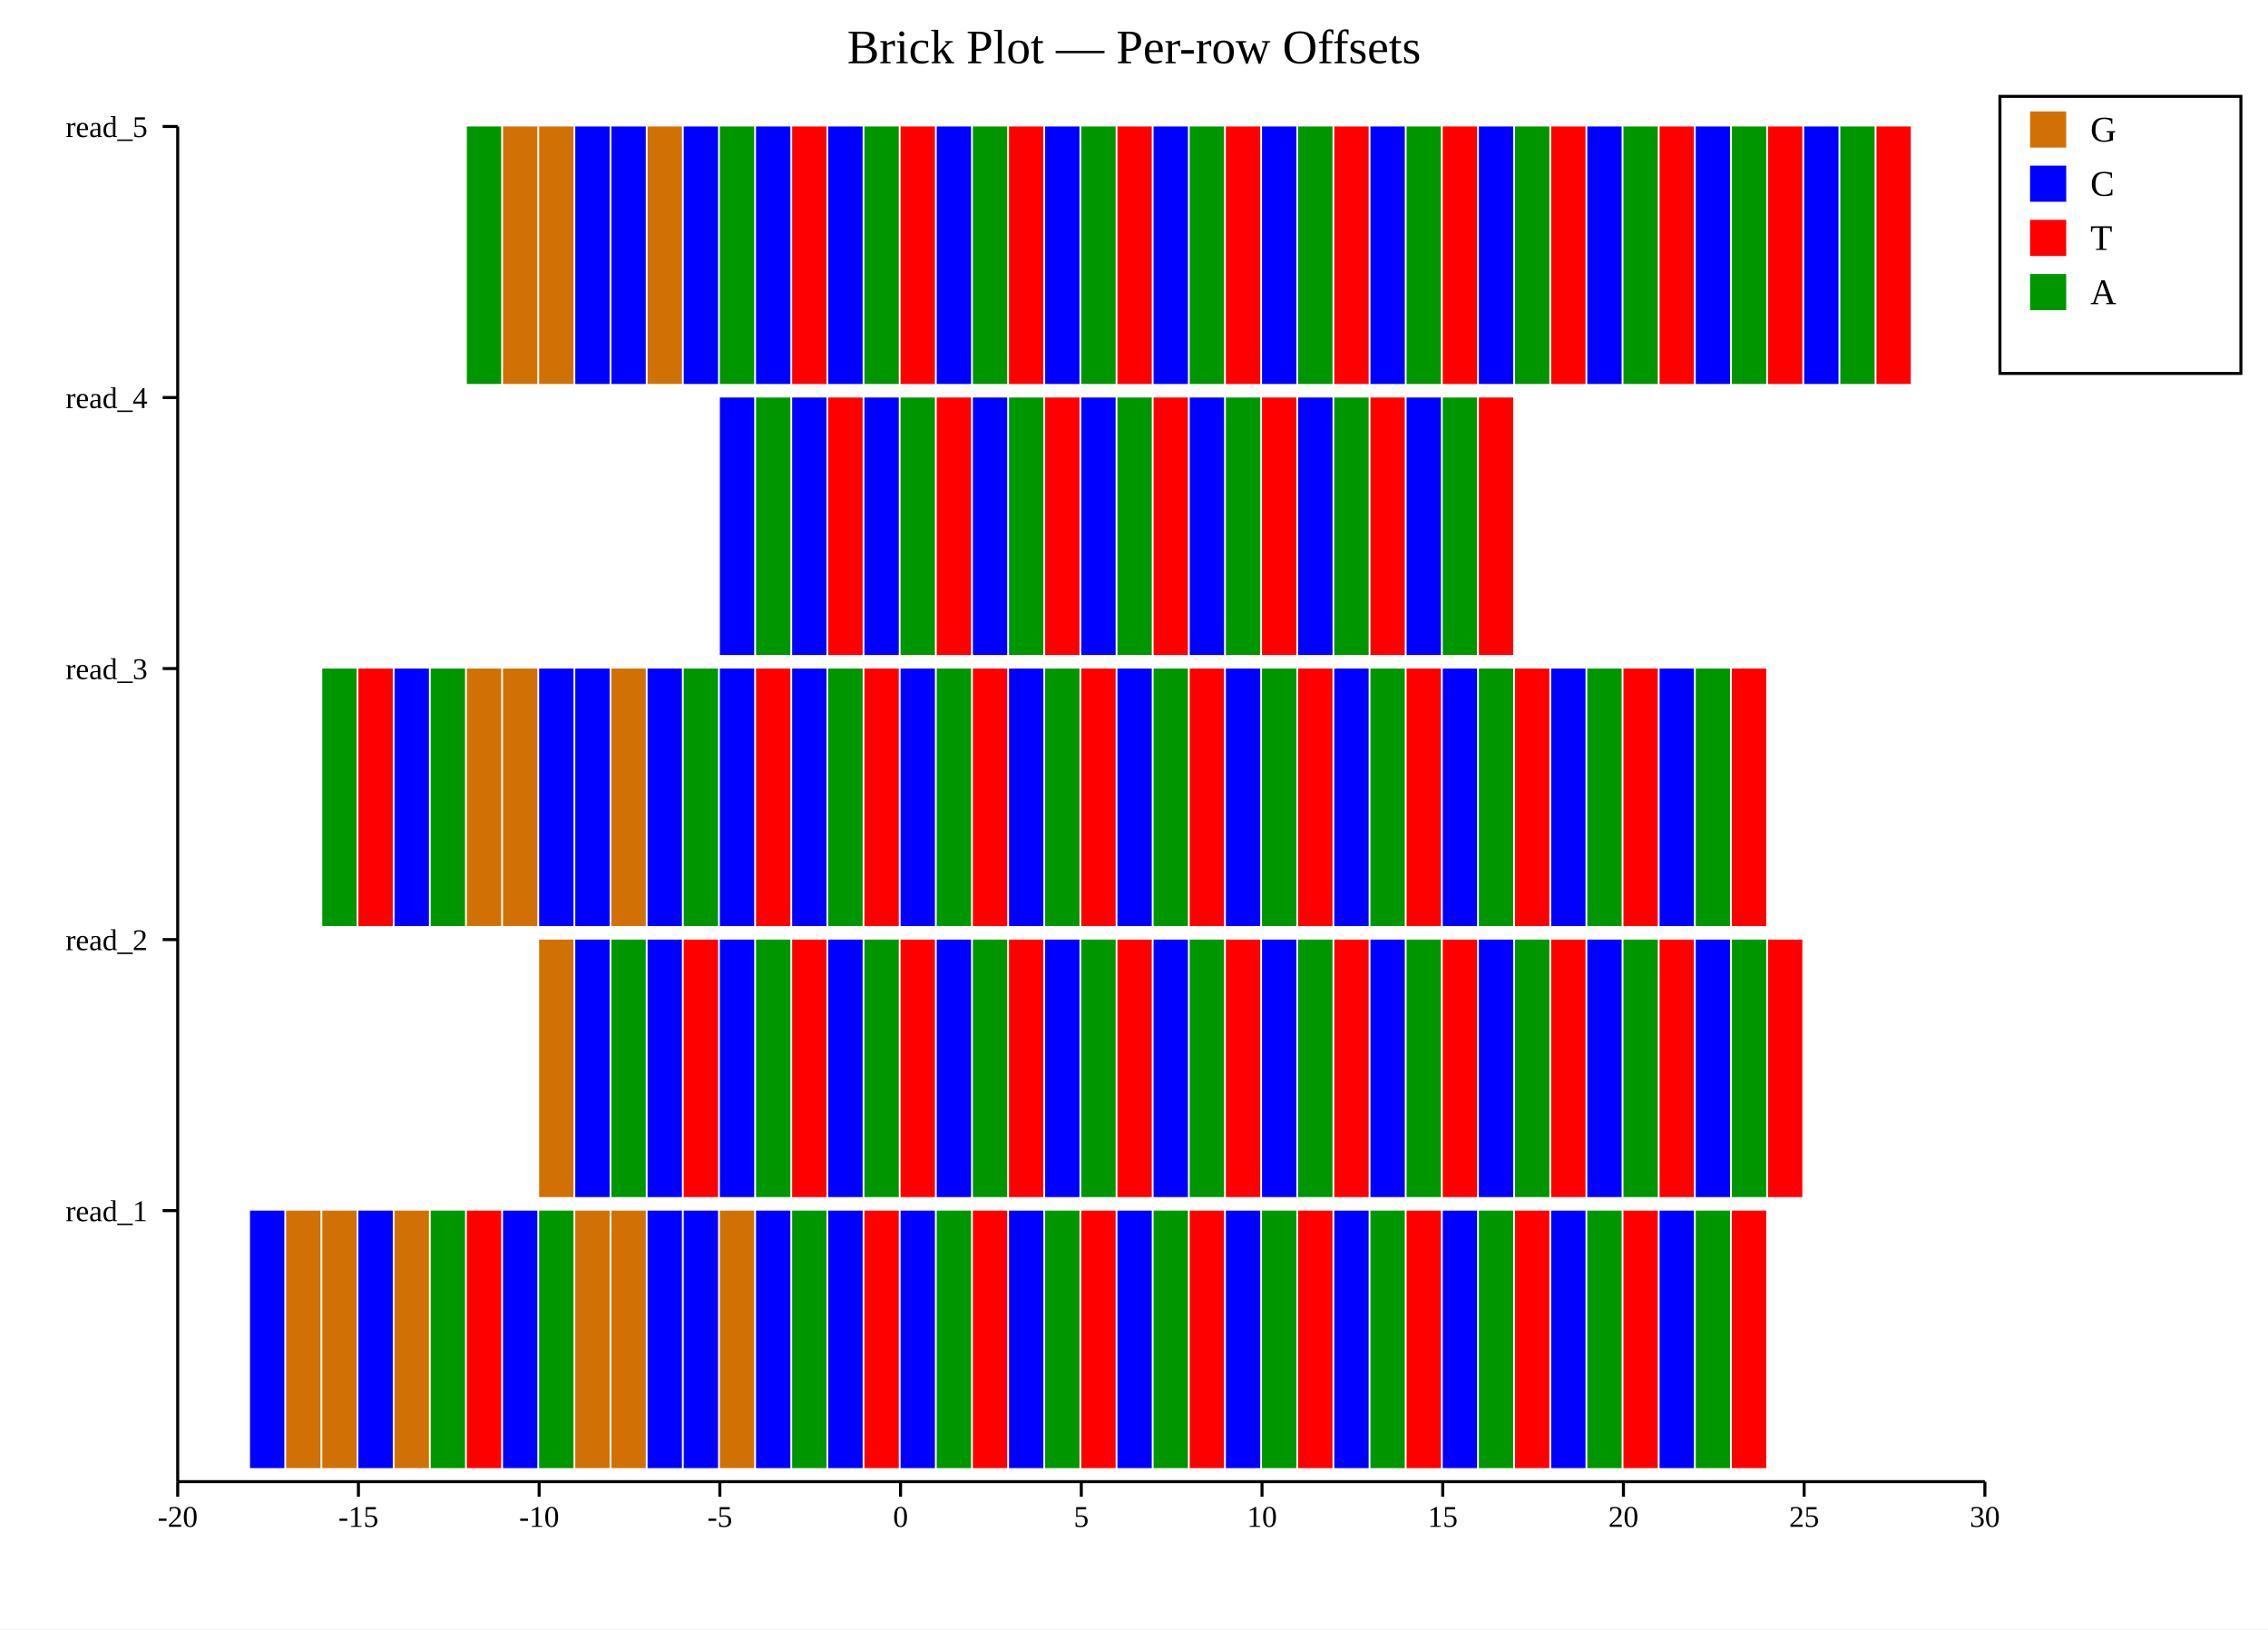
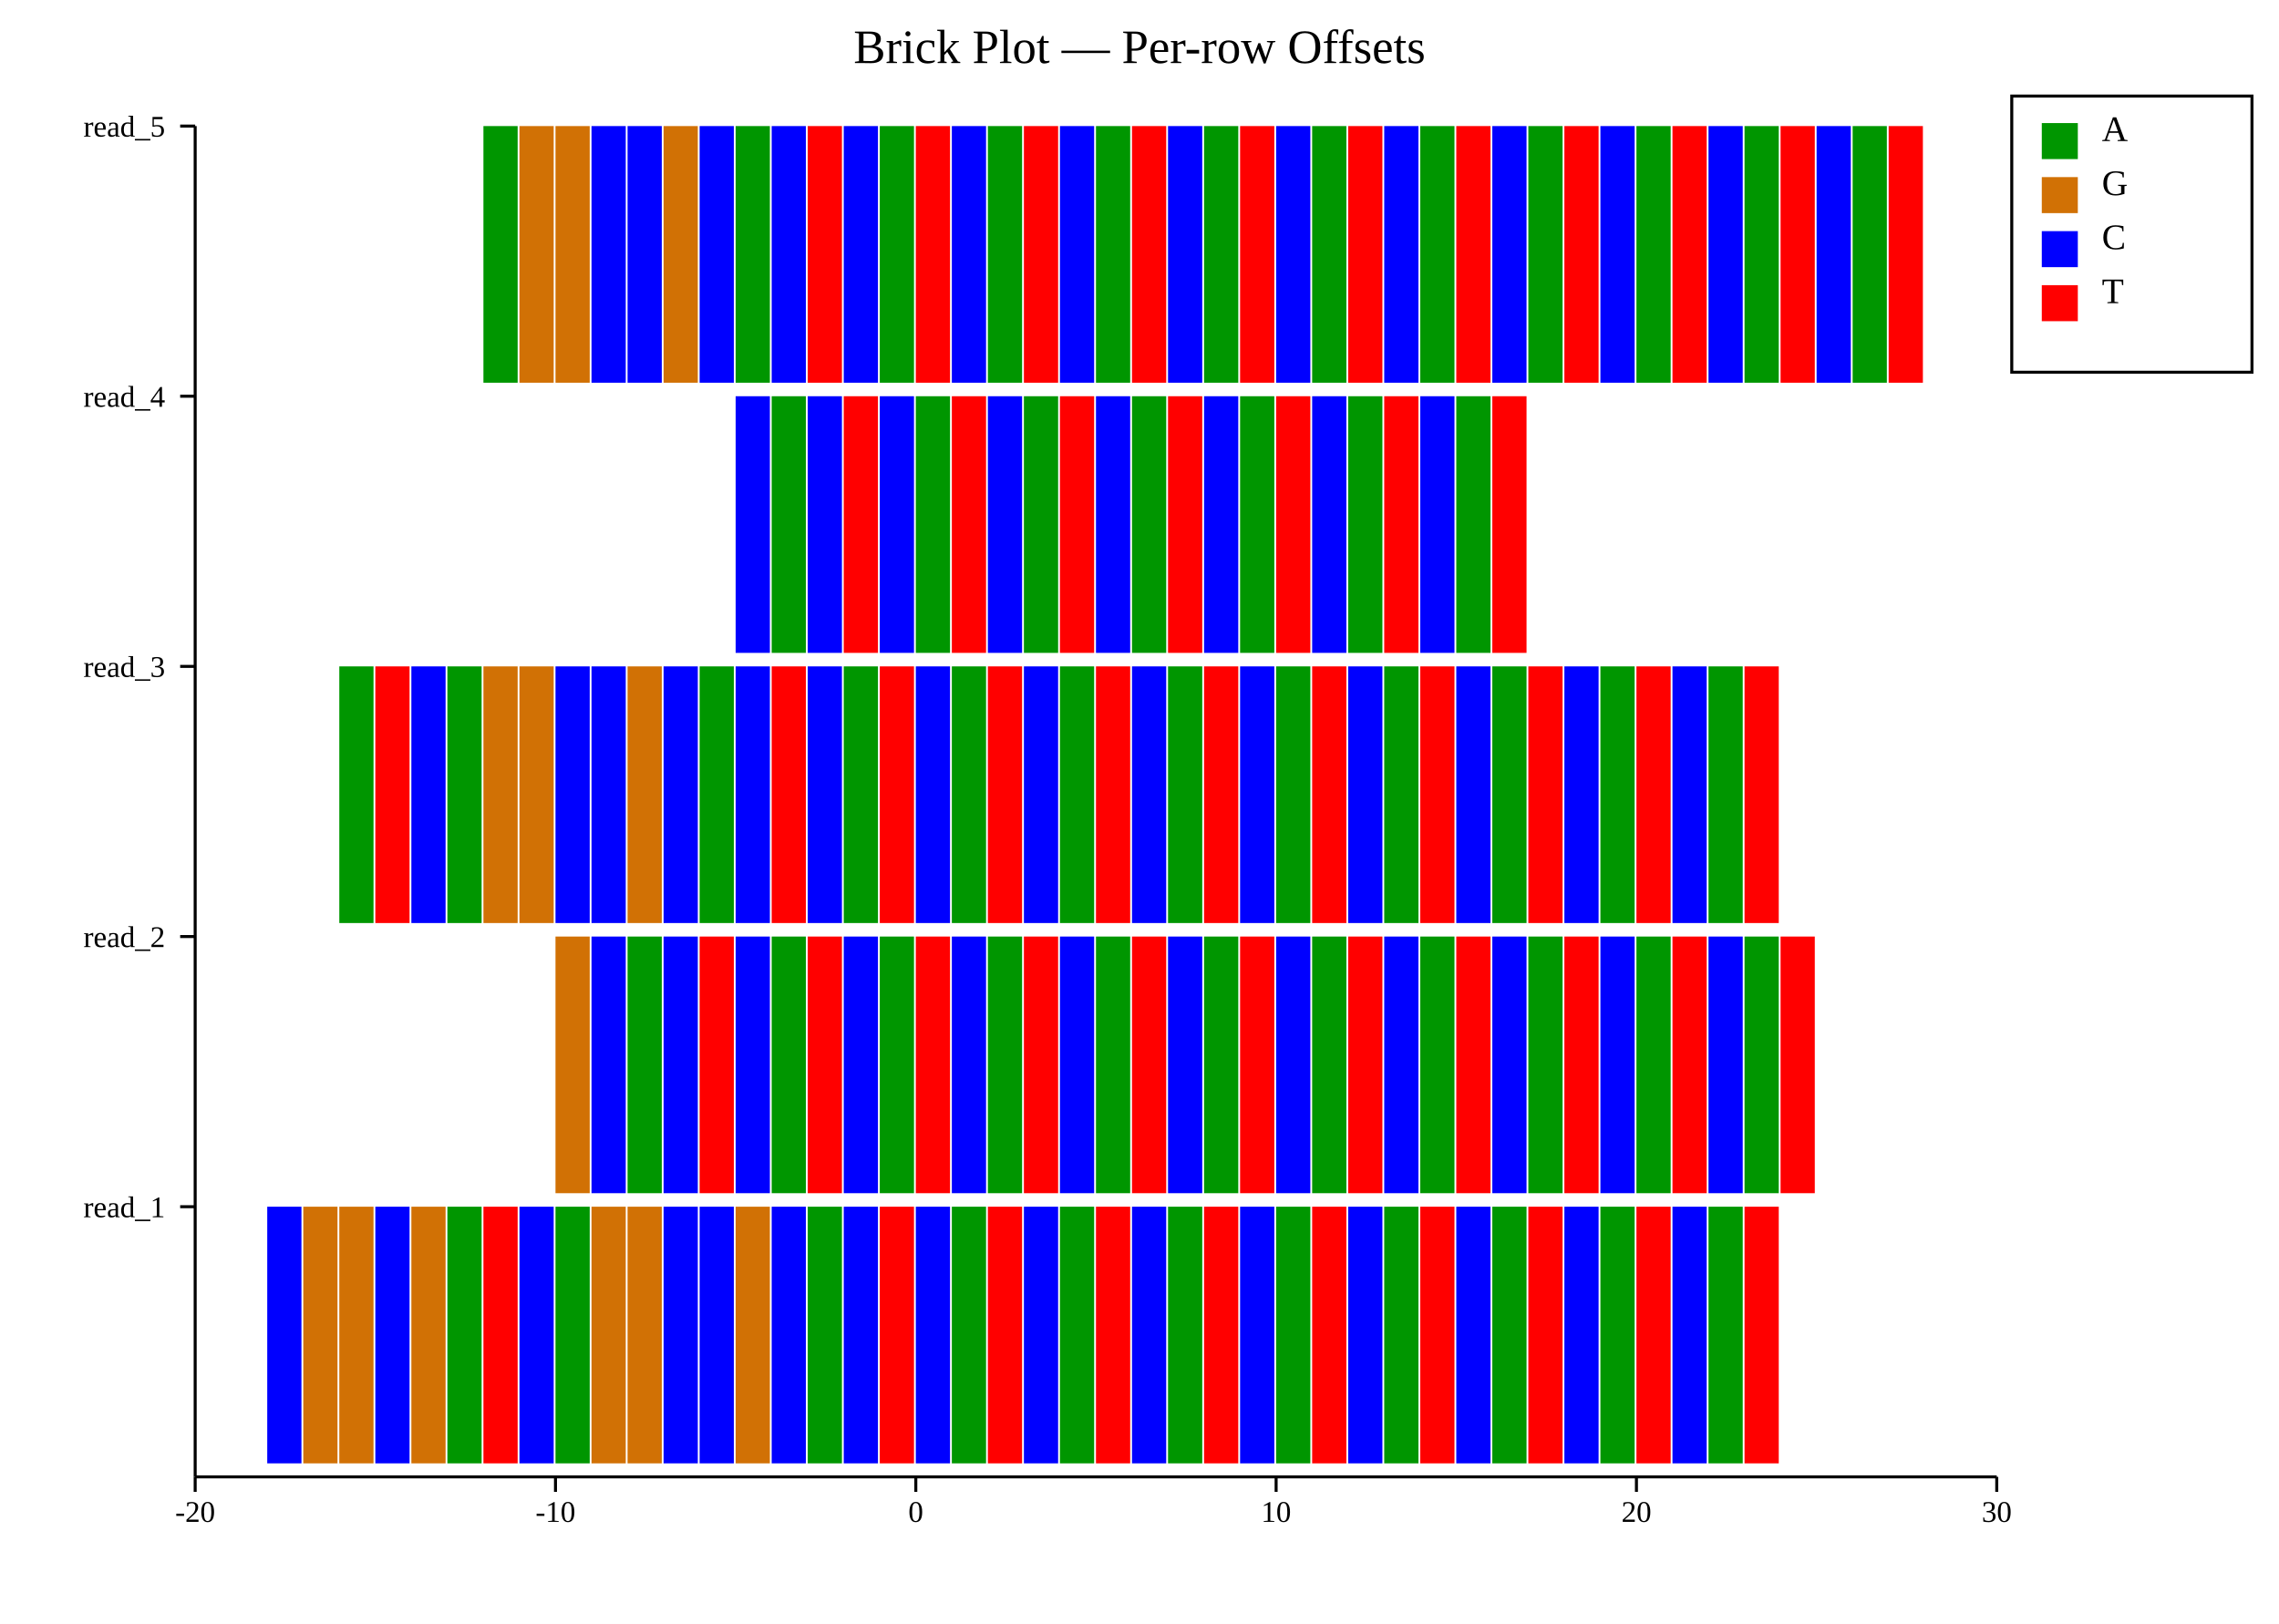
- <svg xmlns="http://www.w3.org/2000/svg" width="753" height="541" fill="black">
+ <svg xmlns="http://www.w3.org/2000/svg" width="759" height="541" fill="black">
  <rect width="100%" height="100%" fill="white" />
-   <line x1="59" y1="492" x2="659" y2="492" stroke="black" stroke-width="1" />
-   <line x1="59" y1="42" x2="59" y2="492" stroke="black" stroke-width="1" />
-   <text x="49" y="405.5" font-size="10" text-anchor="end">read_1</text>
-   <line x1="54" y1="402" x2="59" y2="402" stroke="black" stroke-width="1" />
-   <text x="49" y="315.5" font-size="10" text-anchor="end">read_2</text>
-   <line x1="54" y1="312" x2="59" y2="312" stroke="black" stroke-width="1" />
-   <text x="49" y="225.5" font-size="10" text-anchor="end">read_3</text>
-   <line x1="54" y1="222" x2="59" y2="222" stroke="black" stroke-width="1" />
-   <text x="49" y="135.5" font-size="10" text-anchor="end">read_4</text>
-   <line x1="54" y1="132" x2="59" y2="132" stroke="black" stroke-width="1" />
-   <text x="49" y="45.5" font-size="10" text-anchor="end">read_5</text>
-   <line x1="54" y1="42" x2="59" y2="42" stroke="black" stroke-width="1" />
-   <line x1="59" y1="492" x2="59" y2="497" stroke="black" stroke-width="1" />
-   <text x="59" y="507" font-size="10" text-anchor="middle">-20</text>
-   <line x1="119" y1="492" x2="119" y2="497" stroke="black" stroke-width="1" />
-   <text x="119" y="507" font-size="10" text-anchor="middle">-15</text>
-   <line x1="179" y1="492" x2="179" y2="497" stroke="black" stroke-width="1" />
-   <text x="179" y="507" font-size="10" text-anchor="middle">-10</text>
-   <line x1="239" y1="492" x2="239" y2="497" stroke="black" stroke-width="1" />
-   <text x="239" y="507" font-size="10" text-anchor="middle">-5</text>
-   <line x1="299" y1="492" x2="299" y2="497" stroke="black" stroke-width="1" />
-   <text x="299" y="507" font-size="10" text-anchor="middle">0</text>
-   <line x1="359" y1="492" x2="359" y2="497" stroke="black" stroke-width="1" />
-   <text x="359" y="507" font-size="10" text-anchor="middle">5</text>
-   <line x1="419" y1="492" x2="419" y2="497" stroke="black" stroke-width="1" />
-   <text x="419" y="507" font-size="10" text-anchor="middle">10</text>
-   <line x1="479" y1="492" x2="479" y2="497" stroke="black" stroke-width="1" />
-   <text x="479" y="507" font-size="10" text-anchor="middle">15</text>
-   <line x1="539" y1="492" x2="539" y2="497" stroke="black" stroke-width="1" />
-   <text x="539" y="507" font-size="10" text-anchor="middle">20</text>
-   <line x1="599" y1="492" x2="599" y2="497" stroke="black" stroke-width="1" />
-   <text x="599" y="507" font-size="10" text-anchor="middle">25</text>
-   <line x1="659" y1="492" x2="659" y2="497" stroke="black" stroke-width="1" />
-   <text x="659" y="507" font-size="10" text-anchor="middle">30</text>
-   <text x="376.5" y="21" font-size="16" text-anchor="middle">Brick Plot — Per-row Offsets</text>
-   <rect x="83" y="402" width="11.4" height="85.5" fill="rgb(0,0,255)" />
-   <rect x="95" y="402" width="11.4" height="85.5" fill="rgb(209,113,5)" />
-   <rect x="107" y="402" width="11.4" height="85.5" fill="rgb(209,113,5)" />
-   <rect x="119" y="402" width="11.4" height="85.5" fill="rgb(0,0,255)" />
-   <rect x="131" y="402" width="11.4" height="85.5" fill="rgb(209,113,5)" />
-   <rect x="143" y="402" width="11.4" height="85.5" fill="rgb(0,150,0)" />
-   <rect x="155" y="402" width="11.4" height="85.5" fill="rgb(255,0,0)" />
-   <rect x="167" y="402" width="11.4" height="85.5" fill="rgb(0,0,255)" />
-   <rect x="179" y="402" width="11.4" height="85.5" fill="rgb(0,150,0)" />
-   <rect x="191" y="402" width="11.4" height="85.5" fill="rgb(209,113,5)" />
-   <rect x="203" y="402" width="11.4" height="85.5" fill="rgb(209,113,5)" />
-   <rect x="215" y="402" width="11.4" height="85.5" fill="rgb(0,0,255)" />
-   <rect x="227" y="402" width="11.4" height="85.5" fill="rgb(0,0,255)" />
-   <rect x="239" y="402" width="11.4" height="85.5" fill="rgb(209,113,5)" />
-   <rect x="251" y="402" width="11.4" height="85.5" fill="rgb(0,0,255)" />
-   <rect x="263" y="402" width="11.4" height="85.5" fill="rgb(0,150,0)" />
-   <rect x="275" y="402" width="11.4" height="85.5" fill="rgb(0,0,255)" />
-   <rect x="287" y="402" width="11.4" height="85.5" fill="rgb(255,0,0)" />
-   <rect x="299" y="402" width="11.4" height="85.5" fill="rgb(0,0,255)" />
-   <rect x="311" y="402" width="11.4" height="85.5" fill="rgb(0,150,0)" />
-   <rect x="323" y="402" width="11.4" height="85.5" fill="rgb(255,0,0)" />
-   <rect x="335" y="402" width="11.4" height="85.5" fill="rgb(0,0,255)" />
-   <rect x="347" y="402" width="11.4" height="85.5" fill="rgb(0,150,0)" />
-   <rect x="359" y="402" width="11.4" height="85.5" fill="rgb(255,0,0)" />
-   <rect x="371" y="402" width="11.4" height="85.5" fill="rgb(0,0,255)" />
-   <rect x="383" y="402" width="11.4" height="85.5" fill="rgb(0,150,0)" />
-   <rect x="395" y="402" width="11.4" height="85.5" fill="rgb(255,0,0)" />
-   <rect x="407" y="402" width="11.4" height="85.5" fill="rgb(0,0,255)" />
-   <rect x="419" y="402" width="11.4" height="85.5" fill="rgb(0,150,0)" />
-   <rect x="431" y="402" width="11.4" height="85.5" fill="rgb(255,0,0)" />
-   <rect x="443" y="402" width="11.4" height="85.5" fill="rgb(0,0,255)" />
-   <rect x="455" y="402" width="11.4" height="85.5" fill="rgb(0,150,0)" />
-   <rect x="467" y="402" width="11.4" height="85.5" fill="rgb(255,0,0)" />
-   <rect x="479" y="402" width="11.4" height="85.5" fill="rgb(0,0,255)" />
-   <rect x="491" y="402" width="11.4" height="85.5" fill="rgb(0,150,0)" />
-   <rect x="503" y="402" width="11.4" height="85.5" fill="rgb(255,0,0)" />
-   <rect x="515" y="402" width="11.4" height="85.5" fill="rgb(0,0,255)" />
-   <rect x="527" y="402" width="11.4" height="85.5" fill="rgb(0,150,0)" />
-   <rect x="539" y="402" width="11.4" height="85.5" fill="rgb(255,0,0)" />
-   <rect x="551" y="402" width="11.4" height="85.5" fill="rgb(0,0,255)" />
-   <rect x="563" y="402" width="11.4" height="85.5" fill="rgb(0,150,0)" />
-   <rect x="575" y="402" width="11.4" height="85.5" fill="rgb(255,0,0)" />
-   <rect x="179" y="312" width="11.4" height="85.5" fill="rgb(209,113,5)" />
-   <rect x="191" y="312" width="11.4" height="85.5" fill="rgb(0,0,255)" />
-   <rect x="203" y="312" width="11.4" height="85.5" fill="rgb(0,150,0)" />
-   <rect x="215" y="312" width="11.4" height="85.5" fill="rgb(0,0,255)" />
-   <rect x="227" y="312" width="11.4" height="85.5" fill="rgb(255,0,0)" />
-   <rect x="239" y="312" width="11.4" height="85.5" fill="rgb(0,0,255)" />
-   <rect x="251" y="312" width="11.4" height="85.5" fill="rgb(0,150,0)" />
-   <rect x="263" y="312" width="11.4" height="85.5" fill="rgb(255,0,0)" />
-   <rect x="275" y="312" width="11.4" height="85.5" fill="rgb(0,0,255)" />
-   <rect x="287" y="312" width="11.4" height="85.5" fill="rgb(0,150,0)" />
-   <rect x="299" y="312" width="11.4" height="85.5" fill="rgb(255,0,0)" />
-   <rect x="311" y="312" width="11.4" height="85.5" fill="rgb(0,0,255)" />
-   <rect x="323" y="312" width="11.4" height="85.5" fill="rgb(0,150,0)" />
-   <rect x="335" y="312" width="11.4" height="85.5" fill="rgb(255,0,0)" />
-   <rect x="347" y="312" width="11.4" height="85.5" fill="rgb(0,0,255)" />
-   <rect x="359" y="312" width="11.4" height="85.5" fill="rgb(0,150,0)" />
-   <rect x="371" y="312" width="11.4" height="85.5" fill="rgb(255,0,0)" />
-   <rect x="383" y="312" width="11.4" height="85.5" fill="rgb(0,0,255)" />
-   <rect x="395" y="312" width="11.4" height="85.5" fill="rgb(0,150,0)" />
-   <rect x="407" y="312" width="11.4" height="85.5" fill="rgb(255,0,0)" />
-   <rect x="419" y="312" width="11.4" height="85.5" fill="rgb(0,0,255)" />
-   <rect x="431" y="312" width="11.4" height="85.5" fill="rgb(0,150,0)" />
-   <rect x="443" y="312" width="11.4" height="85.5" fill="rgb(255,0,0)" />
-   <rect x="455" y="312" width="11.4" height="85.5" fill="rgb(0,0,255)" />
-   <rect x="467" y="312" width="11.4" height="85.5" fill="rgb(0,150,0)" />
-   <rect x="479" y="312" width="11.4" height="85.5" fill="rgb(255,0,0)" />
-   <rect x="491" y="312" width="11.4" height="85.5" fill="rgb(0,0,255)" />
-   <rect x="503" y="312" width="11.4" height="85.5" fill="rgb(0,150,0)" />
-   <rect x="515" y="312" width="11.4" height="85.5" fill="rgb(255,0,0)" />
-   <rect x="527" y="312" width="11.4" height="85.5" fill="rgb(0,0,255)" />
-   <rect x="539" y="312" width="11.4" height="85.5" fill="rgb(0,150,0)" />
-   <rect x="551" y="312" width="11.4" height="85.5" fill="rgb(255,0,0)" />
-   <rect x="563" y="312" width="11.4" height="85.5" fill="rgb(0,0,255)" />
-   <rect x="575" y="312" width="11.4" height="85.5" fill="rgb(0,150,0)" />
-   <rect x="587" y="312" width="11.4" height="85.5" fill="rgb(255,0,0)" />
-   <rect x="107" y="222" width="11.4" height="85.5" fill="rgb(0,150,0)" />
-   <rect x="119" y="222" width="11.4" height="85.5" fill="rgb(255,0,0)" />
-   <rect x="131" y="222" width="11.4" height="85.5" fill="rgb(0,0,255)" />
-   <rect x="143" y="222" width="11.4" height="85.5" fill="rgb(0,150,0)" />
-   <rect x="155" y="222" width="11.4" height="85.5" fill="rgb(209,113,5)" />
-   <rect x="167" y="222" width="11.4" height="85.5" fill="rgb(209,113,5)" />
-   <rect x="179" y="222" width="11.4" height="85.5" fill="rgb(0,0,255)" />
-   <rect x="191" y="222" width="11.4" height="85.5" fill="rgb(0,0,255)" />
-   <rect x="203" y="222" width="11.4" height="85.5" fill="rgb(209,113,5)" />
-   <rect x="215" y="222" width="11.4" height="85.5" fill="rgb(0,0,255)" />
-   <rect x="227" y="222" width="11.4" height="85.5" fill="rgb(0,150,0)" />
-   <rect x="239" y="222" width="11.4" height="85.5" fill="rgb(0,0,255)" />
-   <rect x="251" y="222" width="11.4" height="85.5" fill="rgb(255,0,0)" />
-   <rect x="263" y="222" width="11.4" height="85.5" fill="rgb(0,0,255)" />
-   <rect x="275" y="222" width="11.4" height="85.5" fill="rgb(0,150,0)" />
-   <rect x="287" y="222" width="11.4" height="85.5" fill="rgb(255,0,0)" />
-   <rect x="299" y="222" width="11.4" height="85.5" fill="rgb(0,0,255)" />
-   <rect x="311" y="222" width="11.4" height="85.5" fill="rgb(0,150,0)" />
-   <rect x="323" y="222" width="11.4" height="85.5" fill="rgb(255,0,0)" />
-   <rect x="335" y="222" width="11.4" height="85.5" fill="rgb(0,0,255)" />
-   <rect x="347" y="222" width="11.4" height="85.5" fill="rgb(0,150,0)" />
-   <rect x="359" y="222" width="11.4" height="85.5" fill="rgb(255,0,0)" />
-   <rect x="371" y="222" width="11.4" height="85.5" fill="rgb(0,0,255)" />
-   <rect x="383" y="222" width="11.4" height="85.5" fill="rgb(0,150,0)" />
-   <rect x="395" y="222" width="11.4" height="85.5" fill="rgb(255,0,0)" />
-   <rect x="407" y="222" width="11.4" height="85.5" fill="rgb(0,0,255)" />
-   <rect x="419" y="222" width="11.4" height="85.5" fill="rgb(0,150,0)" />
-   <rect x="431" y="222" width="11.4" height="85.5" fill="rgb(255,0,0)" />
-   <rect x="443" y="222" width="11.4" height="85.5" fill="rgb(0,0,255)" />
-   <rect x="455" y="222" width="11.4" height="85.5" fill="rgb(0,150,0)" />
-   <rect x="467" y="222" width="11.4" height="85.5" fill="rgb(255,0,0)" />
-   <rect x="479" y="222" width="11.4" height="85.5" fill="rgb(0,0,255)" />
-   <rect x="491" y="222" width="11.4" height="85.5" fill="rgb(0,150,0)" />
-   <rect x="503" y="222" width="11.4" height="85.5" fill="rgb(255,0,0)" />
-   <rect x="515" y="222" width="11.4" height="85.5" fill="rgb(0,0,255)" />
-   <rect x="527" y="222" width="11.4" height="85.5" fill="rgb(0,150,0)" />
-   <rect x="539" y="222" width="11.4" height="85.5" fill="rgb(255,0,0)" />
-   <rect x="551" y="222" width="11.4" height="85.5" fill="rgb(0,0,255)" />
-   <rect x="563" y="222" width="11.4" height="85.5" fill="rgb(0,150,0)" />
-   <rect x="575" y="222" width="11.4" height="85.5" fill="rgb(255,0,0)" />
-   <rect x="239" y="132" width="11.4" height="85.5" fill="rgb(0,0,255)" />
-   <rect x="251" y="132" width="11.4" height="85.5" fill="rgb(0,150,0)" />
-   <rect x="263" y="132" width="11.4" height="85.5" fill="rgb(0,0,255)" />
-   <rect x="275" y="132" width="11.4" height="85.5" fill="rgb(255,0,0)" />
-   <rect x="287" y="132" width="11.4" height="85.5" fill="rgb(0,0,255)" />
-   <rect x="299" y="132" width="11.4" height="85.5" fill="rgb(0,150,0)" />
-   <rect x="311" y="132" width="11.4" height="85.5" fill="rgb(255,0,0)" />
-   <rect x="323" y="132" width="11.4" height="85.5" fill="rgb(0,0,255)" />
-   <rect x="335" y="132" width="11.4" height="85.5" fill="rgb(0,150,0)" />
-   <rect x="347" y="132" width="11.4" height="85.5" fill="rgb(255,0,0)" />
-   <rect x="359" y="132" width="11.4" height="85.5" fill="rgb(0,0,255)" />
-   <rect x="371" y="132" width="11.4" height="85.5" fill="rgb(0,150,0)" />
-   <rect x="383" y="132" width="11.4" height="85.5" fill="rgb(255,0,0)" />
-   <rect x="395" y="132" width="11.4" height="85.5" fill="rgb(0,0,255)" />
-   <rect x="407" y="132" width="11.4" height="85.5" fill="rgb(0,150,0)" />
-   <rect x="419" y="132" width="11.4" height="85.5" fill="rgb(255,0,0)" />
-   <rect x="431" y="132" width="11.4" height="85.5" fill="rgb(0,0,255)" />
-   <rect x="443" y="132" width="11.4" height="85.5" fill="rgb(0,150,0)" />
-   <rect x="455" y="132" width="11.4" height="85.5" fill="rgb(255,0,0)" />
-   <rect x="467" y="132" width="11.4" height="85.5" fill="rgb(0,0,255)" />
-   <rect x="479" y="132" width="11.4" height="85.5" fill="rgb(0,150,0)" />
-   <rect x="491" y="132" width="11.4" height="85.5" fill="rgb(255,0,0)" />
-   <rect x="155" y="42" width="11.4" height="85.5" fill="rgb(0,150,0)" />
-   <rect x="167" y="42" width="11.4" height="85.5" fill="rgb(209,113,5)" />
-   <rect x="179" y="42" width="11.4" height="85.5" fill="rgb(209,113,5)" />
-   <rect x="191" y="42" width="11.4" height="85.5" fill="rgb(0,0,255)" />
-   <rect x="203" y="42" width="11.4" height="85.5" fill="rgb(0,0,255)" />
-   <rect x="215" y="42" width="11.4" height="85.5" fill="rgb(209,113,5)" />
-   <rect x="227" y="42" width="11.4" height="85.5" fill="rgb(0,0,255)" />
-   <rect x="239" y="42" width="11.4" height="85.5" fill="rgb(0,150,0)" />
-   <rect x="251" y="42" width="11.4" height="85.5" fill="rgb(0,0,255)" />
-   <rect x="263" y="42" width="11.4" height="85.5" fill="rgb(255,0,0)" />
-   <rect x="275" y="42" width="11.4" height="85.5" fill="rgb(0,0,255)" />
-   <rect x="287" y="42" width="11.4" height="85.5" fill="rgb(0,150,0)" />
-   <rect x="299" y="42" width="11.4" height="85.5" fill="rgb(255,0,0)" />
-   <rect x="311" y="42" width="11.4" height="85.5" fill="rgb(0,0,255)" />
-   <rect x="323" y="42" width="11.4" height="85.5" fill="rgb(0,150,0)" />
-   <rect x="335" y="42" width="11.4" height="85.5" fill="rgb(255,0,0)" />
-   <rect x="347" y="42" width="11.4" height="85.5" fill="rgb(0,0,255)" />
-   <rect x="359" y="42" width="11.4" height="85.5" fill="rgb(0,150,0)" />
-   <rect x="371" y="42" width="11.4" height="85.5" fill="rgb(255,0,0)" />
-   <rect x="383" y="42" width="11.4" height="85.5" fill="rgb(0,0,255)" />
-   <rect x="395" y="42" width="11.4" height="85.5" fill="rgb(0,150,0)" />
-   <rect x="407" y="42" width="11.4" height="85.5" fill="rgb(255,0,0)" />
-   <rect x="419" y="42" width="11.4" height="85.5" fill="rgb(0,0,255)" />
-   <rect x="431" y="42" width="11.4" height="85.5" fill="rgb(0,150,0)" />
-   <rect x="443" y="42" width="11.4" height="85.5" fill="rgb(255,0,0)" />
-   <rect x="455" y="42" width="11.4" height="85.5" fill="rgb(0,0,255)" />
-   <rect x="467" y="42" width="11.4" height="85.5" fill="rgb(0,150,0)" />
-   <rect x="479" y="42" width="11.4" height="85.5" fill="rgb(255,0,0)" />
-   <rect x="491" y="42" width="11.4" height="85.5" fill="rgb(0,0,255)" />
-   <rect x="503" y="42" width="11.4" height="85.5" fill="rgb(0,150,0)" />
-   <rect x="515" y="42" width="11.4" height="85.5" fill="rgb(255,0,0)" />
-   <rect x="527" y="42" width="11.4" height="85.5" fill="rgb(0,0,255)" />
-   <rect x="539" y="42" width="11.4" height="85.5" fill="rgb(0,150,0)" />
-   <rect x="551" y="42" width="11.4" height="85.5" fill="rgb(255,0,0)" />
-   <rect x="563" y="42" width="11.4" height="85.5" fill="rgb(0,0,255)" />
-   <rect x="575" y="42" width="11.4" height="85.5" fill="rgb(0,150,0)" />
-   <rect x="587" y="42" width="11.4" height="85.5" fill="rgb(255,0,0)" />
-   <rect x="599" y="42" width="11.4" height="85.5" fill="rgb(0,0,255)" />
-   <rect x="611" y="42" width="11.4" height="85.5" fill="rgb(0,150,0)" />
-   <rect x="623" y="42" width="11.4" height="85.5" fill="rgb(255,0,0)" />
-   <rect x="664" y="32" width="80" height="92" fill="white" />
-   <rect x="664" y="32" width="80" height="92" fill="none" stroke="black" stroke-width="1" />
-   <text x="694" y="47" font-size="12" text-anchor="start">G</text>
-   <rect x="674" y="37" width="12" height="12" fill="rgb(209,113,5)" />
-   <text x="694" y="65" font-size="12" text-anchor="start">C</text>
-   <rect x="674" y="55" width="12" height="12" fill="rgb(0,0,255)" />
-   <text x="694" y="83" font-size="12" text-anchor="start">T</text>
-   <rect x="674" y="73" width="12" height="12" fill="rgb(255,0,0)" />
-   <text x="694" y="101" font-size="12" text-anchor="start">A</text>
-   <rect x="674" y="91" width="12" height="12" fill="rgb(0,150,0)" />
+   <line x1="65" y1="492" x2="665" y2="492" stroke="black" stroke-width="1" />
+   <line x1="65" y1="42" x2="65" y2="492" stroke="black" stroke-width="1" />
+   <text x="55" y="405.5" font-size="10" text-anchor="end">read_1</text>
+   <line x1="60" y1="402" x2="65" y2="402" stroke="black" stroke-width="1" />
+   <text x="55" y="315.5" font-size="10" text-anchor="end">read_2</text>
+   <line x1="60" y1="312" x2="65" y2="312" stroke="black" stroke-width="1" />
+   <text x="55" y="225.5" font-size="10" text-anchor="end">read_3</text>
+   <line x1="60" y1="222" x2="65" y2="222" stroke="black" stroke-width="1" />
+   <text x="55" y="135.5" font-size="10" text-anchor="end">read_4</text>
+   <line x1="60" y1="132" x2="65" y2="132" stroke="black" stroke-width="1" />
+   <text x="55" y="45.5" font-size="10" text-anchor="end">read_5</text>
+   <line x1="60" y1="42" x2="65" y2="42" stroke="black" stroke-width="1" />
+   <line x1="65" y1="492" x2="65" y2="497" stroke="black" stroke-width="1" />
+   <text x="65" y="507" font-size="10" text-anchor="middle">-20</text>
+   <line x1="185" y1="492" x2="185" y2="497" stroke="black" stroke-width="1" />
+   <text x="185" y="507" font-size="10" text-anchor="middle">-10</text>
+   <line x1="305" y1="492" x2="305" y2="497" stroke="black" stroke-width="1" />
+   <text x="305" y="507" font-size="10" text-anchor="middle">0</text>
+   <line x1="425" y1="492" x2="425" y2="497" stroke="black" stroke-width="1" />
+   <text x="425" y="507" font-size="10" text-anchor="middle">10</text>
+   <line x1="545" y1="492" x2="545" y2="497" stroke="black" stroke-width="1" />
+   <text x="545" y="507" font-size="10" text-anchor="middle">20</text>
+   <line x1="665" y1="492" x2="665" y2="497" stroke="black" stroke-width="1" />
+   <text x="665" y="507" font-size="10" text-anchor="middle">30</text>
+   <text x="379.5" y="21" font-size="16" text-anchor="middle">Brick Plot — Per-row Offsets</text>
+   <rect x="89" y="402" width="11.4" height="85.5" fill="rgb(0,0,255)" />
+   <rect x="101" y="402" width="11.4" height="85.5" fill="rgb(209,113,5)" />
+   <rect x="113" y="402" width="11.4" height="85.5" fill="rgb(209,113,5)" />
+   <rect x="125" y="402" width="11.4" height="85.5" fill="rgb(0,0,255)" />
+   <rect x="137" y="402" width="11.4" height="85.5" fill="rgb(209,113,5)" />
+   <rect x="149" y="402" width="11.4" height="85.5" fill="rgb(0,150,0)" />
+   <rect x="161" y="402" width="11.4" height="85.5" fill="rgb(255,0,0)" />
+   <rect x="173" y="402" width="11.4" height="85.5" fill="rgb(0,0,255)" />
+   <rect x="185" y="402" width="11.4" height="85.5" fill="rgb(0,150,0)" />
+   <rect x="197" y="402" width="11.4" height="85.5" fill="rgb(209,113,5)" />
+   <rect x="209" y="402" width="11.4" height="85.5" fill="rgb(209,113,5)" />
+   <rect x="221" y="402" width="11.4" height="85.5" fill="rgb(0,0,255)" />
+   <rect x="233" y="402" width="11.4" height="85.5" fill="rgb(0,0,255)" />
+   <rect x="245" y="402" width="11.4" height="85.5" fill="rgb(209,113,5)" />
+   <rect x="257" y="402" width="11.4" height="85.5" fill="rgb(0,0,255)" />
+   <rect x="269" y="402" width="11.4" height="85.5" fill="rgb(0,150,0)" />
+   <rect x="281" y="402" width="11.4" height="85.5" fill="rgb(0,0,255)" />
+   <rect x="293" y="402" width="11.4" height="85.5" fill="rgb(255,0,0)" />
+   <rect x="305" y="402" width="11.4" height="85.5" fill="rgb(0,0,255)" />
+   <rect x="317" y="402" width="11.4" height="85.5" fill="rgb(0,150,0)" />
+   <rect x="329" y="402" width="11.4" height="85.5" fill="rgb(255,0,0)" />
+   <rect x="341" y="402" width="11.4" height="85.5" fill="rgb(0,0,255)" />
+   <rect x="353" y="402" width="11.4" height="85.5" fill="rgb(0,150,0)" />
+   <rect x="365" y="402" width="11.4" height="85.5" fill="rgb(255,0,0)" />
+   <rect x="377" y="402" width="11.4" height="85.5" fill="rgb(0,0,255)" />
+   <rect x="389" y="402" width="11.4" height="85.5" fill="rgb(0,150,0)" />
+   <rect x="401" y="402" width="11.4" height="85.5" fill="rgb(255,0,0)" />
+   <rect x="413" y="402" width="11.4" height="85.5" fill="rgb(0,0,255)" />
+   <rect x="425" y="402" width="11.4" height="85.5" fill="rgb(0,150,0)" />
+   <rect x="437" y="402" width="11.4" height="85.5" fill="rgb(255,0,0)" />
+   <rect x="449" y="402" width="11.4" height="85.5" fill="rgb(0,0,255)" />
+   <rect x="461" y="402" width="11.4" height="85.5" fill="rgb(0,150,0)" />
+   <rect x="473" y="402" width="11.4" height="85.5" fill="rgb(255,0,0)" />
+   <rect x="485" y="402" width="11.4" height="85.5" fill="rgb(0,0,255)" />
+   <rect x="497" y="402" width="11.4" height="85.5" fill="rgb(0,150,0)" />
+   <rect x="509" y="402" width="11.4" height="85.5" fill="rgb(255,0,0)" />
+   <rect x="521" y="402" width="11.4" height="85.5" fill="rgb(0,0,255)" />
+   <rect x="533" y="402" width="11.4" height="85.5" fill="rgb(0,150,0)" />
+   <rect x="545" y="402" width="11.4" height="85.5" fill="rgb(255,0,0)" />
+   <rect x="557" y="402" width="11.4" height="85.5" fill="rgb(0,0,255)" />
+   <rect x="569" y="402" width="11.4" height="85.5" fill="rgb(0,150,0)" />
+   <rect x="581" y="402" width="11.4" height="85.5" fill="rgb(255,0,0)" />
+   <rect x="185" y="312" width="11.4" height="85.5" fill="rgb(209,113,5)" />
+   <rect x="197" y="312" width="11.4" height="85.5" fill="rgb(0,0,255)" />
+   <rect x="209" y="312" width="11.4" height="85.5" fill="rgb(0,150,0)" />
+   <rect x="221" y="312" width="11.4" height="85.5" fill="rgb(0,0,255)" />
+   <rect x="233" y="312" width="11.4" height="85.5" fill="rgb(255,0,0)" />
+   <rect x="245" y="312" width="11.4" height="85.5" fill="rgb(0,0,255)" />
+   <rect x="257" y="312" width="11.4" height="85.5" fill="rgb(0,150,0)" />
+   <rect x="269" y="312" width="11.4" height="85.5" fill="rgb(255,0,0)" />
+   <rect x="281" y="312" width="11.4" height="85.5" fill="rgb(0,0,255)" />
+   <rect x="293" y="312" width="11.4" height="85.5" fill="rgb(0,150,0)" />
+   <rect x="305" y="312" width="11.4" height="85.5" fill="rgb(255,0,0)" />
+   <rect x="317" y="312" width="11.4" height="85.5" fill="rgb(0,0,255)" />
+   <rect x="329" y="312" width="11.4" height="85.5" fill="rgb(0,150,0)" />
+   <rect x="341" y="312" width="11.4" height="85.5" fill="rgb(255,0,0)" />
+   <rect x="353" y="312" width="11.4" height="85.5" fill="rgb(0,0,255)" />
+   <rect x="365" y="312" width="11.4" height="85.5" fill="rgb(0,150,0)" />
+   <rect x="377" y="312" width="11.4" height="85.5" fill="rgb(255,0,0)" />
+   <rect x="389" y="312" width="11.4" height="85.5" fill="rgb(0,0,255)" />
+   <rect x="401" y="312" width="11.4" height="85.5" fill="rgb(0,150,0)" />
+   <rect x="413" y="312" width="11.4" height="85.5" fill="rgb(255,0,0)" />
+   <rect x="425" y="312" width="11.4" height="85.5" fill="rgb(0,0,255)" />
+   <rect x="437" y="312" width="11.4" height="85.5" fill="rgb(0,150,0)" />
+   <rect x="449" y="312" width="11.4" height="85.5" fill="rgb(255,0,0)" />
+   <rect x="461" y="312" width="11.4" height="85.5" fill="rgb(0,0,255)" />
+   <rect x="473" y="312" width="11.4" height="85.5" fill="rgb(0,150,0)" />
+   <rect x="485" y="312" width="11.4" height="85.5" fill="rgb(255,0,0)" />
+   <rect x="497" y="312" width="11.4" height="85.5" fill="rgb(0,0,255)" />
+   <rect x="509" y="312" width="11.4" height="85.5" fill="rgb(0,150,0)" />
+   <rect x="521" y="312" width="11.4" height="85.5" fill="rgb(255,0,0)" />
+   <rect x="533" y="312" width="11.4" height="85.5" fill="rgb(0,0,255)" />
+   <rect x="545" y="312" width="11.4" height="85.5" fill="rgb(0,150,0)" />
+   <rect x="557" y="312" width="11.4" height="85.5" fill="rgb(255,0,0)" />
+   <rect x="569" y="312" width="11.4" height="85.5" fill="rgb(0,0,255)" />
+   <rect x="581" y="312" width="11.4" height="85.5" fill="rgb(0,150,0)" />
+   <rect x="593" y="312" width="11.4" height="85.5" fill="rgb(255,0,0)" />
+   <rect x="113" y="222" width="11.4" height="85.5" fill="rgb(0,150,0)" />
+   <rect x="125" y="222" width="11.4" height="85.5" fill="rgb(255,0,0)" />
+   <rect x="137" y="222" width="11.4" height="85.5" fill="rgb(0,0,255)" />
+   <rect x="149" y="222" width="11.4" height="85.5" fill="rgb(0,150,0)" />
+   <rect x="161" y="222" width="11.4" height="85.5" fill="rgb(209,113,5)" />
+   <rect x="173" y="222" width="11.4" height="85.5" fill="rgb(209,113,5)" />
+   <rect x="185" y="222" width="11.4" height="85.5" fill="rgb(0,0,255)" />
+   <rect x="197" y="222" width="11.4" height="85.5" fill="rgb(0,0,255)" />
+   <rect x="209" y="222" width="11.4" height="85.5" fill="rgb(209,113,5)" />
+   <rect x="221" y="222" width="11.4" height="85.5" fill="rgb(0,0,255)" />
+   <rect x="233" y="222" width="11.4" height="85.5" fill="rgb(0,150,0)" />
+   <rect x="245" y="222" width="11.4" height="85.5" fill="rgb(0,0,255)" />
+   <rect x="257" y="222" width="11.4" height="85.5" fill="rgb(255,0,0)" />
+   <rect x="269" y="222" width="11.4" height="85.5" fill="rgb(0,0,255)" />
+   <rect x="281" y="222" width="11.4" height="85.5" fill="rgb(0,150,0)" />
+   <rect x="293" y="222" width="11.4" height="85.5" fill="rgb(255,0,0)" />
+   <rect x="305" y="222" width="11.4" height="85.5" fill="rgb(0,0,255)" />
+   <rect x="317" y="222" width="11.4" height="85.5" fill="rgb(0,150,0)" />
+   <rect x="329" y="222" width="11.4" height="85.5" fill="rgb(255,0,0)" />
+   <rect x="341" y="222" width="11.4" height="85.5" fill="rgb(0,0,255)" />
+   <rect x="353" y="222" width="11.4" height="85.5" fill="rgb(0,150,0)" />
+   <rect x="365" y="222" width="11.4" height="85.5" fill="rgb(255,0,0)" />
+   <rect x="377" y="222" width="11.4" height="85.5" fill="rgb(0,0,255)" />
+   <rect x="389" y="222" width="11.4" height="85.5" fill="rgb(0,150,0)" />
+   <rect x="401" y="222" width="11.4" height="85.5" fill="rgb(255,0,0)" />
+   <rect x="413" y="222" width="11.4" height="85.5" fill="rgb(0,0,255)" />
+   <rect x="425" y="222" width="11.4" height="85.5" fill="rgb(0,150,0)" />
+   <rect x="437" y="222" width="11.4" height="85.5" fill="rgb(255,0,0)" />
+   <rect x="449" y="222" width="11.4" height="85.5" fill="rgb(0,0,255)" />
+   <rect x="461" y="222" width="11.4" height="85.5" fill="rgb(0,150,0)" />
+   <rect x="473" y="222" width="11.4" height="85.5" fill="rgb(255,0,0)" />
+   <rect x="485" y="222" width="11.4" height="85.5" fill="rgb(0,0,255)" />
+   <rect x="497" y="222" width="11.4" height="85.5" fill="rgb(0,150,0)" />
+   <rect x="509" y="222" width="11.4" height="85.5" fill="rgb(255,0,0)" />
+   <rect x="521" y="222" width="11.4" height="85.5" fill="rgb(0,0,255)" />
+   <rect x="533" y="222" width="11.4" height="85.5" fill="rgb(0,150,0)" />
+   <rect x="545" y="222" width="11.4" height="85.5" fill="rgb(255,0,0)" />
+   <rect x="557" y="222" width="11.4" height="85.5" fill="rgb(0,0,255)" />
+   <rect x="569" y="222" width="11.4" height="85.5" fill="rgb(0,150,0)" />
+   <rect x="581" y="222" width="11.4" height="85.5" fill="rgb(255,0,0)" />
+   <rect x="245" y="132" width="11.4" height="85.5" fill="rgb(0,0,255)" />
+   <rect x="257" y="132" width="11.4" height="85.5" fill="rgb(0,150,0)" />
+   <rect x="269" y="132" width="11.4" height="85.5" fill="rgb(0,0,255)" />
+   <rect x="281" y="132" width="11.4" height="85.5" fill="rgb(255,0,0)" />
+   <rect x="293" y="132" width="11.4" height="85.5" fill="rgb(0,0,255)" />
+   <rect x="305" y="132" width="11.4" height="85.5" fill="rgb(0,150,0)" />
+   <rect x="317" y="132" width="11.4" height="85.5" fill="rgb(255,0,0)" />
+   <rect x="329" y="132" width="11.4" height="85.5" fill="rgb(0,0,255)" />
+   <rect x="341" y="132" width="11.4" height="85.5" fill="rgb(0,150,0)" />
+   <rect x="353" y="132" width="11.4" height="85.5" fill="rgb(255,0,0)" />
+   <rect x="365" y="132" width="11.4" height="85.5" fill="rgb(0,0,255)" />
+   <rect x="377" y="132" width="11.4" height="85.5" fill="rgb(0,150,0)" />
+   <rect x="389" y="132" width="11.4" height="85.5" fill="rgb(255,0,0)" />
+   <rect x="401" y="132" width="11.4" height="85.5" fill="rgb(0,0,255)" />
+   <rect x="413" y="132" width="11.4" height="85.5" fill="rgb(0,150,0)" />
+   <rect x="425" y="132" width="11.4" height="85.5" fill="rgb(255,0,0)" />
+   <rect x="437" y="132" width="11.4" height="85.5" fill="rgb(0,0,255)" />
+   <rect x="449" y="132" width="11.4" height="85.5" fill="rgb(0,150,0)" />
+   <rect x="461" y="132" width="11.4" height="85.5" fill="rgb(255,0,0)" />
+   <rect x="473" y="132" width="11.4" height="85.5" fill="rgb(0,0,255)" />
+   <rect x="485" y="132" width="11.4" height="85.5" fill="rgb(0,150,0)" />
+   <rect x="497" y="132" width="11.4" height="85.5" fill="rgb(255,0,0)" />
+   <rect x="161" y="42" width="11.4" height="85.5" fill="rgb(0,150,0)" />
+   <rect x="173" y="42" width="11.4" height="85.5" fill="rgb(209,113,5)" />
+   <rect x="185" y="42" width="11.4" height="85.5" fill="rgb(209,113,5)" />
+   <rect x="197" y="42" width="11.4" height="85.5" fill="rgb(0,0,255)" />
+   <rect x="209" y="42" width="11.4" height="85.5" fill="rgb(0,0,255)" />
+   <rect x="221" y="42" width="11.4" height="85.5" fill="rgb(209,113,5)" />
+   <rect x="233" y="42" width="11.4" height="85.5" fill="rgb(0,0,255)" />
+   <rect x="245" y="42" width="11.4" height="85.5" fill="rgb(0,150,0)" />
+   <rect x="257" y="42" width="11.4" height="85.5" fill="rgb(0,0,255)" />
+   <rect x="269" y="42" width="11.4" height="85.5" fill="rgb(255,0,0)" />
+   <rect x="281" y="42" width="11.4" height="85.5" fill="rgb(0,0,255)" />
+   <rect x="293" y="42" width="11.4" height="85.5" fill="rgb(0,150,0)" />
+   <rect x="305" y="42" width="11.4" height="85.5" fill="rgb(255,0,0)" />
+   <rect x="317" y="42" width="11.4" height="85.5" fill="rgb(0,0,255)" />
+   <rect x="329" y="42" width="11.4" height="85.5" fill="rgb(0,150,0)" />
+   <rect x="341" y="42" width="11.4" height="85.5" fill="rgb(255,0,0)" />
+   <rect x="353" y="42" width="11.4" height="85.5" fill="rgb(0,0,255)" />
+   <rect x="365" y="42" width="11.4" height="85.5" fill="rgb(0,150,0)" />
+   <rect x="377" y="42" width="11.4" height="85.5" fill="rgb(255,0,0)" />
+   <rect x="389" y="42" width="11.4" height="85.5" fill="rgb(0,0,255)" />
+   <rect x="401" y="42" width="11.4" height="85.5" fill="rgb(0,150,0)" />
+   <rect x="413" y="42" width="11.4" height="85.5" fill="rgb(255,0,0)" />
+   <rect x="425" y="42" width="11.4" height="85.5" fill="rgb(0,0,255)" />
+   <rect x="437" y="42" width="11.4" height="85.5" fill="rgb(0,150,0)" />
+   <rect x="449" y="42" width="11.4" height="85.5" fill="rgb(255,0,0)" />
+   <rect x="461" y="42" width="11.4" height="85.5" fill="rgb(0,0,255)" />
+   <rect x="473" y="42" width="11.4" height="85.5" fill="rgb(0,150,0)" />
+   <rect x="485" y="42" width="11.4" height="85.5" fill="rgb(255,0,0)" />
+   <rect x="497" y="42" width="11.4" height="85.5" fill="rgb(0,0,255)" />
+   <rect x="509" y="42" width="11.4" height="85.5" fill="rgb(0,150,0)" />
+   <rect x="521" y="42" width="11.4" height="85.5" fill="rgb(255,0,0)" />
+   <rect x="533" y="42" width="11.4" height="85.5" fill="rgb(0,0,255)" />
+   <rect x="545" y="42" width="11.4" height="85.5" fill="rgb(0,150,0)" />
+   <rect x="557" y="42" width="11.4" height="85.5" fill="rgb(255,0,0)" />
+   <rect x="569" y="42" width="11.4" height="85.5" fill="rgb(0,0,255)" />
+   <rect x="581" y="42" width="11.4" height="85.5" fill="rgb(0,150,0)" />
+   <rect x="593" y="42" width="11.4" height="85.5" fill="rgb(255,0,0)" />
+   <rect x="605" y="42" width="11.4" height="85.5" fill="rgb(0,0,255)" />
+   <rect x="617" y="42" width="11.4" height="85.5" fill="rgb(0,150,0)" />
+   <rect x="629" y="42" width="11.4" height="85.5" fill="rgb(255,0,0)" />
+   <rect x="670" y="32" width="80" height="92" fill="white" />
+   <rect x="670" y="32" width="80" height="92" fill="none" stroke="black" stroke-width="1" />
+   <text x="700" y="47" font-size="12" text-anchor="start">A</text>
+   <rect x="680" y="41" width="12" height="12" fill="rgb(0,150,0)" />
+   <text x="700" y="65" font-size="12" text-anchor="start">G</text>
+   <rect x="680" y="59" width="12" height="12" fill="rgb(209,113,5)" />
+   <text x="700" y="83" font-size="12" text-anchor="start">C</text>
+   <rect x="680" y="77" width="12" height="12" fill="rgb(0,0,255)" />
+   <text x="700" y="101" font-size="12" text-anchor="start">T</text>
+   <rect x="680" y="95" width="12" height="12" fill="rgb(255,0,0)" />
</svg>
